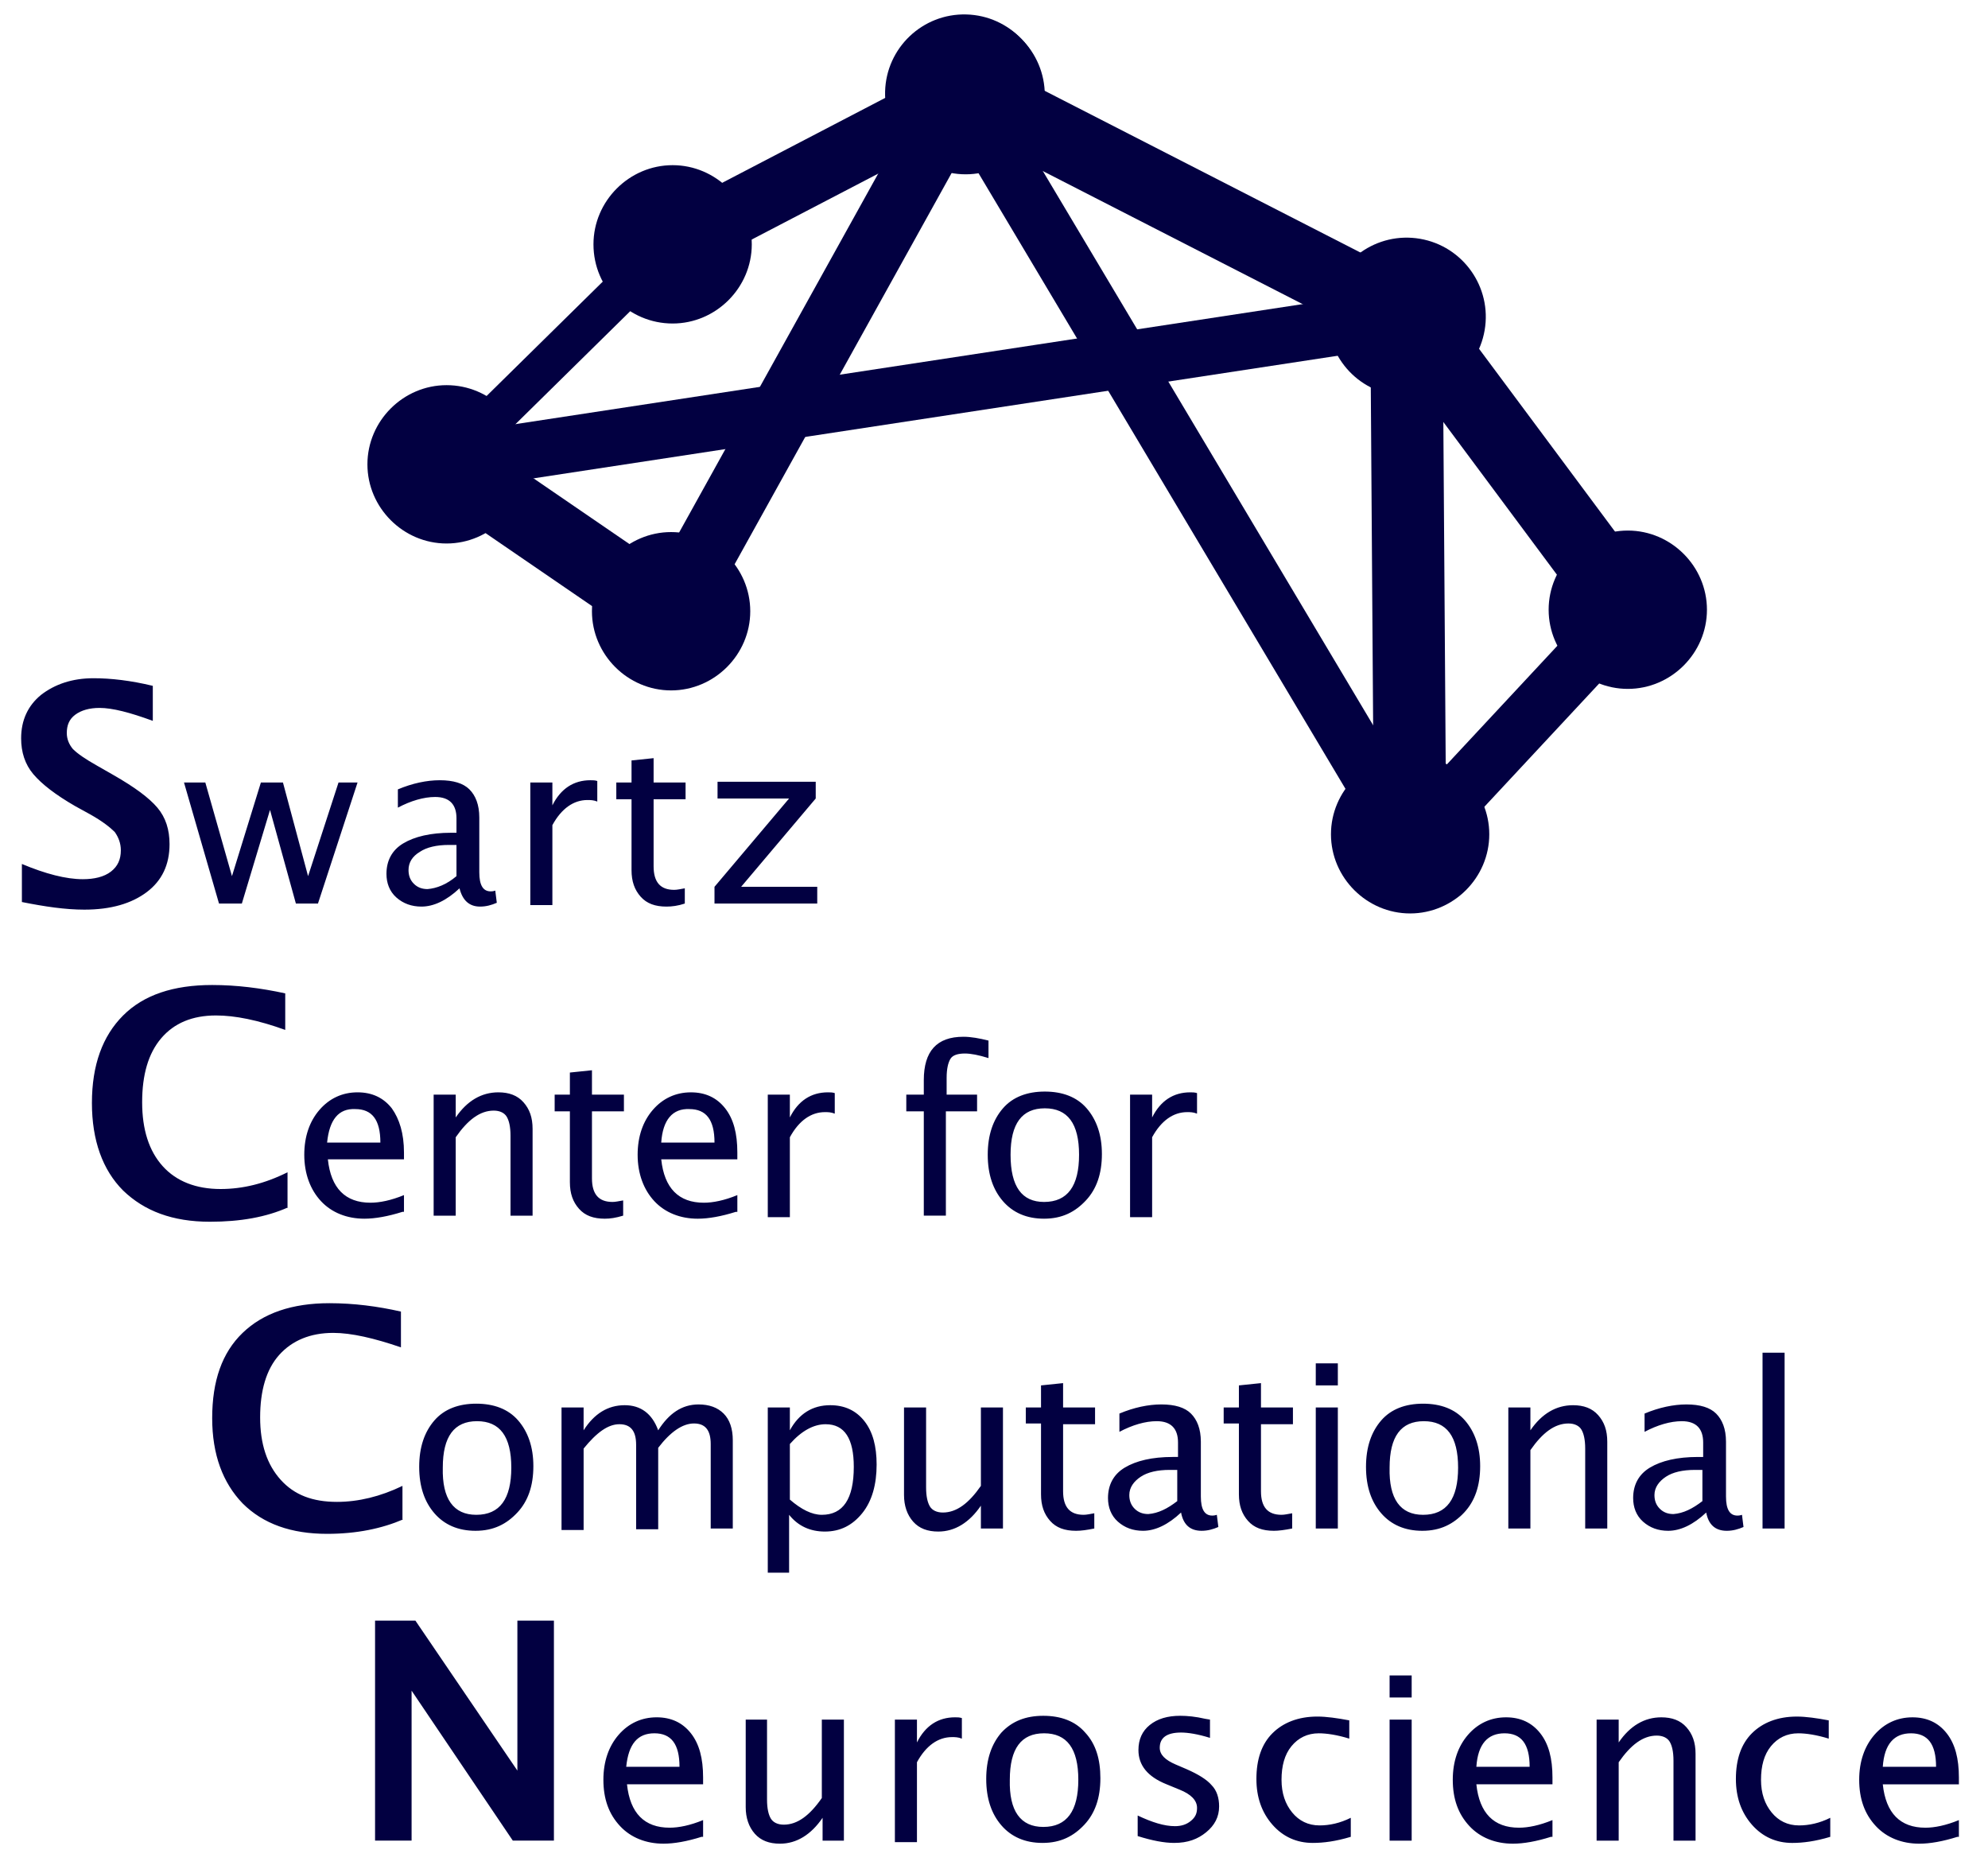
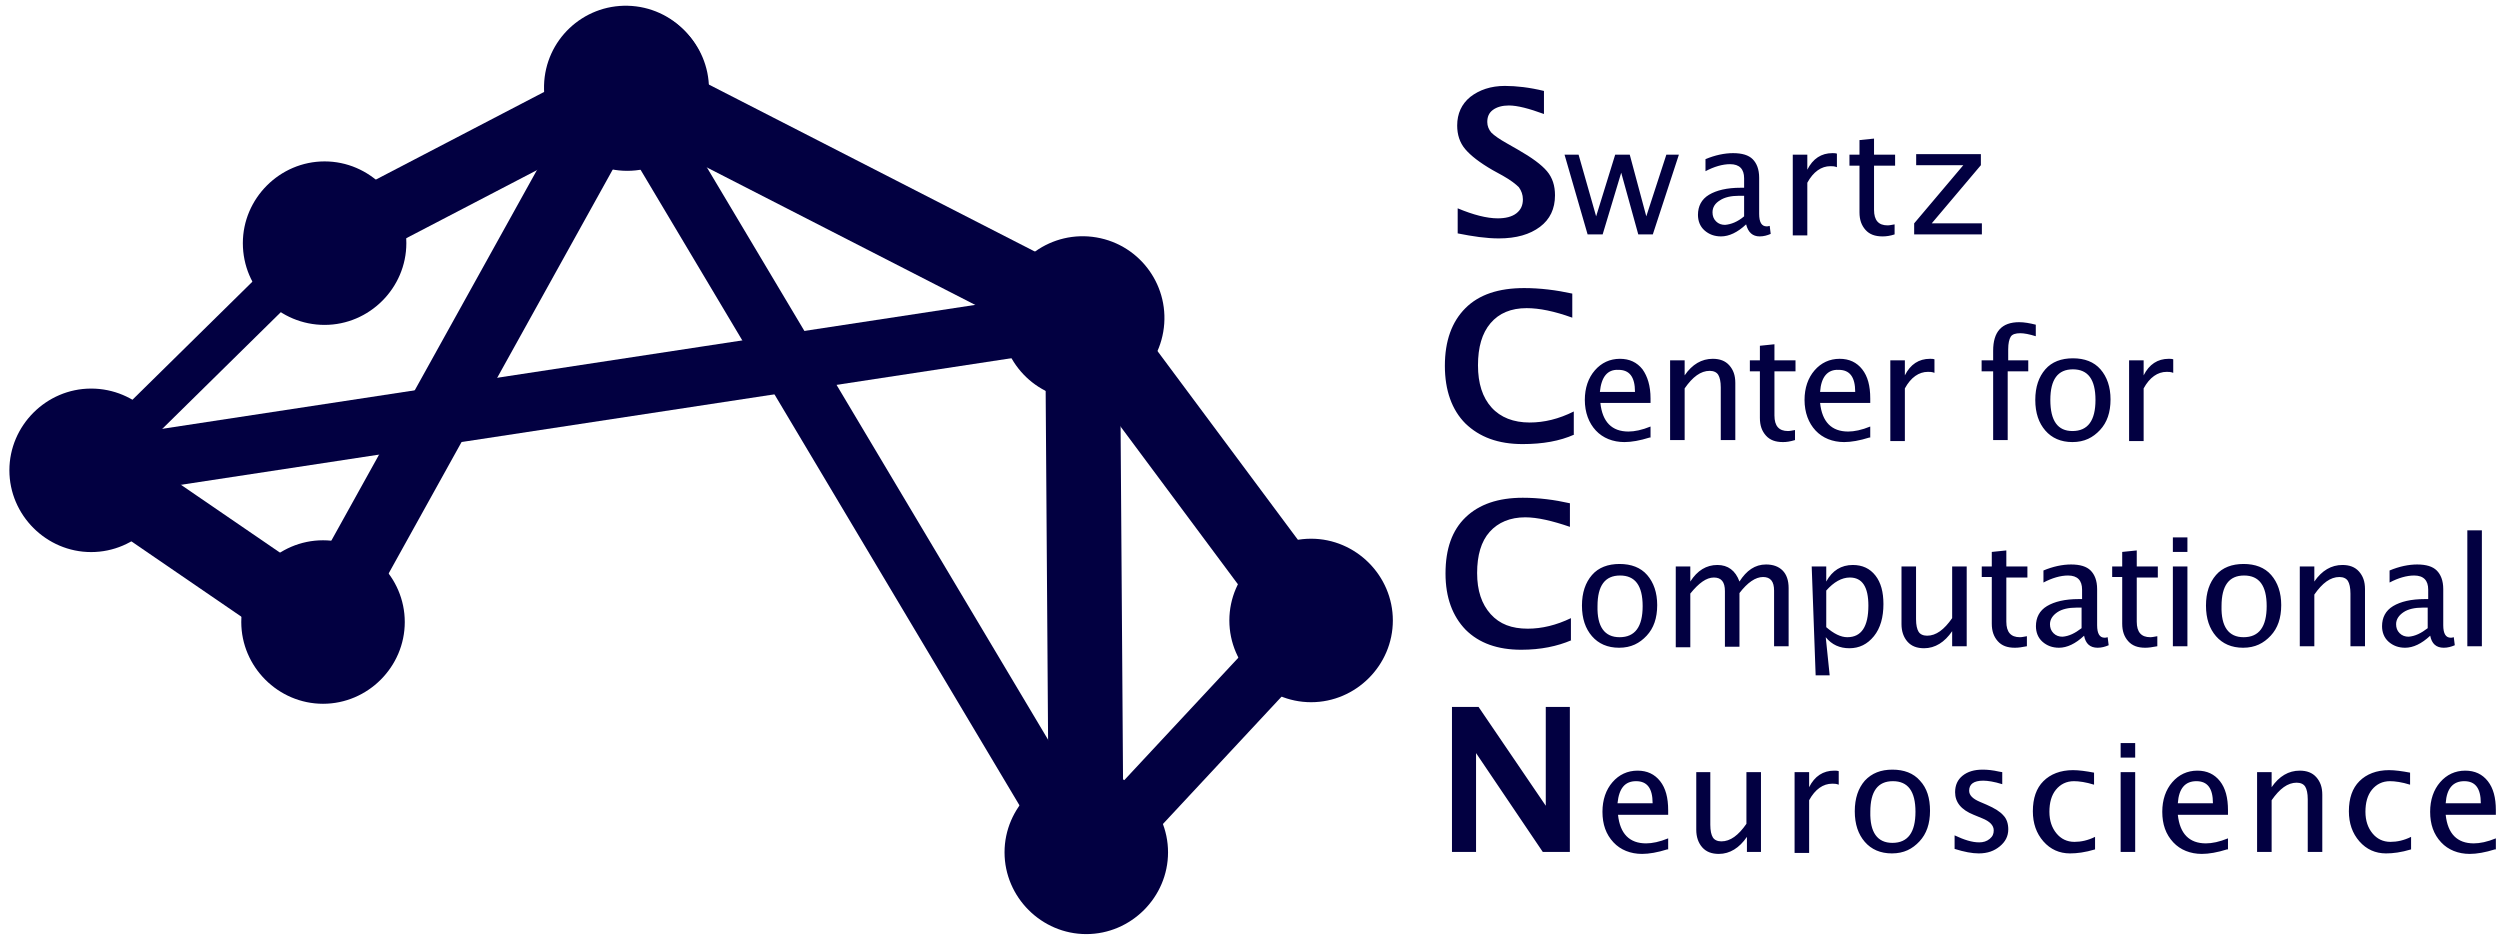
- <svg xmlns="http://www.w3.org/2000/svg" width="100%" height="100%" viewBox="0 0 240 226" version="1.1" xml:space="preserve" style="fill-rule:evenodd;clip-rule:evenodd;stroke-linejoin:round;stroke-miterlimit:2;">
-   <path d="M2.643,108.879l0,-4.594c2.848,1.195 5.329,1.838 7.351,1.838c1.378,0 2.573,-0.276 3.4,-0.919c0.827,-0.643 1.194,-1.47 1.194,-2.573c0,-0.827 -0.276,-1.562 -0.735,-2.205c-0.551,-0.551 -1.47,-1.286 -2.94,-2.113l-1.838,-1.011c-2.389,-1.378 -4.043,-2.665 -5.054,-3.859c-1.011,-1.195 -1.47,-2.665 -1.47,-4.319c0,-2.205 0.827,-3.95 2.389,-5.237c1.654,-1.286 3.767,-2.021 6.34,-2.021c2.113,0 4.502,0.275 7.167,0.919l0,4.226c-2.756,-1.011 -4.87,-1.562 -6.432,-1.562c-1.194,0 -2.205,0.276 -2.94,0.827c-0.735,0.551 -1.011,1.286 -1.011,2.205c0,0.735 0.276,1.379 0.735,1.93c0.551,0.551 1.47,1.194 2.94,2.021l1.93,1.103c2.573,1.47 4.318,2.756 5.329,3.951c1.011,1.194 1.47,2.664 1.47,4.41c0,2.481 -0.919,4.41 -2.756,5.789c-1.838,1.378 -4.318,2.113 -7.534,2.113c-2.297,0 -4.778,-0.368 -7.534,-0.919Zm23.797,0.184l-4.226,-14.609l2.573,0l3.216,11.301l3.492,-11.301l2.665,0l3.032,11.301l3.675,-11.301l2.297,0l-4.778,14.609l-2.665,0l-3.124,-11.302l-3.4,11.302l-2.757,0Zm29.035,-1.838c-1.562,1.47 -3.124,2.205 -4.594,2.205c-1.194,0 -2.205,-0.367 -3.032,-1.102c-0.827,-0.735 -1.194,-1.746 -1.194,-2.848c0,-1.562 0.643,-2.849 2.021,-3.676c1.378,-0.827 3.308,-1.286 5.789,-1.286l0.643,0l0,-1.746c0,-1.654 -0.827,-2.573 -2.573,-2.573c-1.378,0 -2.94,0.46 -4.502,1.287l0,-2.205c1.746,-0.735 3.492,-1.103 5.053,-1.103c1.654,0 2.848,0.368 3.583,1.103c0.735,0.735 1.194,1.837 1.194,3.399l0,6.616c0,1.562 0.459,2.297 1.378,2.297c0.092,0 0.276,0 0.551,-0.092l0.184,1.47c-0.643,0.276 -1.286,0.459 -2.021,0.459c-1.286,0 -2.113,-0.735 -2.481,-2.205Zm-0.367,-1.47l0,-3.767l-0.919,0c-1.47,0 -2.665,0.276 -3.492,0.827c-0.919,0.551 -1.378,1.286 -1.378,2.205c0,0.643 0.184,1.195 0.643,1.654c0.459,0.459 1.011,0.643 1.654,0.643c1.103,-0.092 2.297,-0.551 3.492,-1.562Zm8.913,3.492l0,-14.793l2.665,0l0,2.756c1.011,-2.021 2.573,-3.032 4.594,-3.032c0.276,0 0.551,0 0.827,0.092l0,2.481c-0.459,-0.184 -0.827,-0.184 -1.194,-0.184c-1.654,0 -3.124,1.011 -4.227,3.032l0,9.648l-2.665,0Zm16.447,0.183c-1.378,0 -2.389,-0.367 -3.124,-1.194c-0.735,-0.827 -1.103,-1.838 -1.103,-3.216l0,-8.545l-1.838,0l0,-2.021l1.838,0l0,-2.665l2.665,-0.276l0,2.941l3.859,0l0,2.021l-3.859,0l0,8.086c0,1.929 0.827,2.848 2.481,2.848c0.368,0 0.735,-0.092 1.286,-0.184l0,1.838c-0.827,0.276 -1.562,0.367 -2.205,0.367Zm5.789,-0.367l0,-2.021l9.005,-10.659l-8.637,0l0,-2.021l11.853,0l0,2.021l-9.005,10.659l9.188,0l0,2.021l-12.404,0Zm-51.454,36.661c-2.665,1.194 -5.789,1.746 -9.464,1.746c-4.502,0 -7.902,-1.286 -10.475,-3.767c-2.481,-2.481 -3.767,-6.064 -3.767,-10.566c0,-4.594 1.286,-8.086 3.767,-10.566c2.481,-2.481 6.064,-3.676 10.75,-3.676c2.94,0 5.88,0.368 8.821,1.011l0,4.41c-3.308,-1.194 -6.064,-1.745 -8.361,-1.745c-2.848,0 -5.053,0.918 -6.616,2.756c-1.562,1.838 -2.297,4.41 -2.297,7.718c0,3.308 0.827,5.88 2.481,7.718c1.654,1.838 4.043,2.757 6.983,2.757c2.665,0 5.329,-0.643 8.086,-2.021l0,4.227l0.092,0Zm13.782,0.551c-1.746,0.551 -3.308,0.827 -4.594,0.827c-2.113,0 -3.951,-0.735 -5.237,-2.113c-1.286,-1.378 -2.021,-3.308 -2.021,-5.605c0,-2.205 0.643,-4.043 1.838,-5.421c1.194,-1.378 2.756,-2.113 4.594,-2.113c1.746,0 3.124,0.643 4.135,1.93c0.919,1.286 1.47,3.032 1.47,5.329l0,0.827l-9.188,0c0.367,3.492 2.113,5.237 5.145,5.237c1.103,0 2.481,-0.276 4.043,-0.919l0,2.021l-0.184,0Zm-9.096,-8.361l6.432,0c0,-2.757 -1.011,-4.043 -3.032,-4.043c-2.021,-0.092 -3.124,1.286 -3.4,4.043Zm12.863,8.821l0,-14.609l2.665,0l0,2.756c1.378,-2.021 3.124,-3.032 5.145,-3.032c1.286,0 2.297,0.368 3.032,1.195c0.735,0.827 1.102,1.838 1.102,3.216l0,10.475l-2.665,0l0,-9.648c0,-1.103 -0.184,-1.838 -0.459,-2.297c-0.276,-0.459 -0.827,-0.735 -1.562,-0.735c-1.654,0 -3.124,1.103 -4.594,3.216l0,9.464l-2.665,0Zm20.674,0.368c-1.378,0 -2.389,-0.368 -3.124,-1.195c-0.735,-0.827 -1.103,-1.838 -1.103,-3.216l0,-8.545l-1.838,0l0,-2.021l1.838,0l0,-2.665l2.665,-0.276l0,2.94l3.859,0l0,2.021l-3.859,0l0,8.086c0,1.93 0.827,2.848 2.481,2.848c0.367,0 0.735,-0.092 1.286,-0.184l0,1.838c-0.919,0.276 -1.562,0.368 -2.205,0.368Zm15.804,-0.827c-1.746,0.551 -3.308,0.827 -4.594,0.827c-2.113,0 -3.951,-0.735 -5.237,-2.113c-1.286,-1.378 -2.021,-3.308 -2.021,-5.605c0,-2.205 0.643,-4.043 1.838,-5.421c1.195,-1.378 2.757,-2.113 4.594,-2.113c1.746,0 3.124,0.643 4.135,1.93c1.011,1.286 1.47,3.032 1.47,5.329l0,0.827l-9.188,0c0.368,3.492 2.113,5.237 5.146,5.237c1.102,0 2.481,-0.276 4.043,-0.919l0,2.021l-0.184,0Zm-9.004,-8.361l6.432,0c0,-2.757 -1.011,-4.043 -3.032,-4.043c-2.021,-0.092 -3.216,1.286 -3.4,4.043Zm12.864,9.004l0,-14.793l2.665,0l0,2.756c1.011,-2.021 2.573,-3.032 4.594,-3.032c0.276,0 0.552,0 0.827,0.092l0,2.481c-0.459,-0.184 -0.827,-0.184 -1.194,-0.184c-1.654,0 -3.124,1.011 -4.226,3.032l0,9.648l-2.665,0Zm21.5,-12.772l0,12.588l-2.665,0l0,-12.588l-2.113,0l0,-2.021l2.113,0l0,-1.746c0,-3.491 1.562,-5.238 4.778,-5.238c0.919,0 1.93,0.184 3.032,0.46l0,2.113c-1.194,-0.368 -2.113,-0.551 -2.848,-0.551c-0.827,0 -1.47,0.184 -1.746,0.643c-0.275,0.459 -0.459,1.195 -0.459,2.297l0,2.021l3.675,0l0,2.021l-3.767,0Zm11.853,12.955c-2.113,0 -3.767,-0.735 -4.962,-2.113c-1.194,-1.378 -1.837,-3.216 -1.837,-5.605c0,-2.389 0.643,-4.227 1.837,-5.605c1.195,-1.378 2.94,-2.022 5.054,-2.022c2.113,0 3.859,0.643 5.053,2.022c1.195,1.378 1.838,3.216 1.838,5.513c0,2.389 -0.643,4.227 -1.93,5.605c-1.286,1.378 -2.848,2.205 -5.053,2.205Zm0,-2.021c2.848,0 4.226,-1.93 4.226,-5.697c0,-3.767 -1.378,-5.605 -4.134,-5.605c-2.757,0 -4.135,1.838 -4.135,5.605c0,3.859 1.378,5.697 4.043,5.697Zm10.383,1.838l0,-14.793l2.664,0l0,2.756c1.011,-2.021 2.573,-3.032 4.594,-3.032c0.276,0 0.552,0 0.827,0.092l0,2.481c-0.459,-0.184 -0.827,-0.184 -1.194,-0.184c-1.654,0 -3.124,1.011 -4.227,3.032l0,9.648l-2.664,0Zm-87.748,36.477c-2.573,1.103 -5.605,1.746 -9.188,1.746c-4.318,0 -7.718,-1.195 -10.199,-3.675c-2.389,-2.481 -3.675,-5.881 -3.675,-10.291c0,-4.502 1.194,-7.902 3.675,-10.291c2.481,-2.389 5.972,-3.583 10.475,-3.583c2.94,0 5.789,0.368 8.637,1.011l0,4.319c-3.216,-1.103 -5.972,-1.746 -8.177,-1.746c-2.757,0 -4.962,0.919 -6.524,2.665c-1.562,1.746 -2.297,4.319 -2.297,7.534c0,3.216 0.827,5.697 2.481,7.534c1.654,1.838 3.859,2.665 6.799,2.665c2.573,0 5.237,-0.643 7.902,-1.93l0,4.043l0.092,0Zm8.729,1.378c-2.113,0 -3.767,-0.735 -4.962,-2.113c-1.194,-1.378 -1.838,-3.216 -1.838,-5.605c0,-2.389 0.643,-4.227 1.838,-5.605c1.194,-1.378 2.94,-2.021 5.053,-2.021c2.113,0 3.859,0.643 5.054,2.021c1.194,1.378 1.838,3.216 1.838,5.513c0,2.389 -0.643,4.227 -1.929,5.605c-1.286,1.378 -2.848,2.205 -5.054,2.205Zm0.092,-1.929c2.848,0 4.227,-1.929 4.227,-5.697c0,-3.767 -1.378,-5.605 -4.135,-5.605c-2.756,0 -4.135,1.838 -4.135,5.605c-0.092,3.767 1.286,5.697 4.043,5.697Zm10.291,1.838l0,-14.793l2.665,0l0,2.756c1.286,-2.021 2.94,-3.032 4.962,-3.032c1.93,0 3.308,1.011 4.043,3.032c1.286,-2.021 2.848,-3.124 4.87,-3.124c1.286,0 2.297,0.368 3.032,1.103c0.735,0.735 1.103,1.838 1.103,3.216l0,10.658l-2.665,0l0,-10.199c0,-1.654 -0.643,-2.481 -2.021,-2.481c-1.378,0 -2.848,1.011 -4.318,2.94l0,9.831l-2.665,0l0,-10.199c0,-1.654 -0.643,-2.481 -2.021,-2.481c-1.378,0 -2.756,1.011 -4.318,2.94l0,9.831l-2.665,0Zm24.9,5.145l0,-19.938l2.665,0l0,2.756c1.103,-2.021 2.756,-3.032 4.87,-3.032c1.746,0 3.124,0.643 4.135,1.93c1.01,1.286 1.47,3.032 1.47,5.237c0,2.389 -0.552,4.41 -1.746,5.88c-1.195,1.47 -2.665,2.205 -4.502,2.205c-1.746,0 -3.216,-0.643 -4.318,-2.021l0,6.983l-2.573,0Zm2.665,-8.821c1.378,1.194 2.665,1.838 3.859,1.838c2.573,0 3.859,-1.929 3.859,-5.789c0,-3.4 -1.102,-5.145 -3.399,-5.145c-1.47,0 -2.94,0.827 -4.318,2.389l0,6.708Zm23.063,3.491l0,-2.756c-1.379,2.021 -3.124,3.124 -5.146,3.124c-1.286,0 -2.297,-0.368 -3.032,-1.195c-0.735,-0.827 -1.103,-1.929 -1.103,-3.216l0,-10.566l2.665,0l0,9.648c0,1.103 0.184,1.838 0.459,2.297c0.276,0.459 0.827,0.735 1.562,0.735c1.654,0 3.124,-1.102 4.595,-3.216l0,-9.464l2.664,0l0,14.609l-2.664,0Zm11.485,0.276c-1.378,0 -2.389,-0.367 -3.124,-1.194c-0.735,-0.827 -1.103,-1.838 -1.103,-3.216l0,-8.545l-1.837,0l0,-1.929l1.837,0l0,-2.665l2.665,-0.276l0,2.94l3.859,0l0,2.021l-3.859,0l0,8.086c0,1.93 0.827,2.848 2.481,2.848c0.367,0 0.735,-0.092 1.286,-0.184l0,1.838c-0.919,0.184 -1.562,0.276 -2.205,0.276Zm12.68,-2.205c-1.562,1.47 -3.124,2.205 -4.594,2.205c-1.195,0 -2.206,-0.367 -3.033,-1.103c-0.827,-0.735 -1.194,-1.746 -1.194,-2.848c0,-1.562 0.643,-2.848 2.021,-3.675c1.379,-0.827 3.308,-1.286 5.789,-1.286l0.643,0l0,-1.746c0,-1.654 -0.827,-2.573 -2.573,-2.573c-1.378,0 -2.94,0.459 -4.502,1.286l0,-2.205c1.746,-0.735 3.492,-1.103 5.054,-1.103c1.654,0 2.848,0.368 3.583,1.103c0.735,0.735 1.195,1.838 1.195,3.4l0,6.616c0,1.562 0.459,2.297 1.378,2.297c0.092,0 0.275,0 0.551,-0.092l0.184,1.47c-0.643,0.276 -1.286,0.459 -2.022,0.459c-1.378,0 -2.205,-0.735 -2.48,-2.205Zm-0.46,-1.378l0,-3.767l-0.919,0c-1.47,0 -2.664,0.276 -3.491,0.827c-0.827,0.551 -1.378,1.286 -1.378,2.205c0,0.643 0.183,1.194 0.643,1.654c0.459,0.459 1.011,0.643 1.654,0.643c1.194,-0.092 2.297,-0.643 3.491,-1.562Zm11.669,3.583c-1.378,0 -2.389,-0.367 -3.124,-1.194c-0.735,-0.827 -1.102,-1.838 -1.102,-3.216l0,-8.545l-1.838,0l0,-1.929l1.838,0l0,-2.665l2.664,-0.276l0,2.94l3.859,0l0,2.021l-3.859,0l0,8.086c0,1.93 0.827,2.848 2.481,2.848c0.368,0 0.735,-0.092 1.286,-0.184l0,1.838c-0.918,0.184 -1.653,0.276 -2.205,0.276Zm5.054,-17.549l0,-2.665l2.664,0l0,2.665l-2.664,0Zm0,17.274l0,-14.609l2.664,0l0,14.609l-2.664,0Zm12.863,0.276c-2.113,0 -3.767,-0.735 -4.961,-2.113c-1.195,-1.378 -1.838,-3.216 -1.838,-5.605c0,-2.389 0.643,-4.227 1.838,-5.605c1.194,-1.378 2.94,-2.021 5.053,-2.021c2.114,0 3.859,0.643 5.054,2.021c1.194,1.378 1.837,3.216 1.837,5.513c0,2.389 -0.643,4.227 -1.929,5.605c-1.286,1.378 -2.848,2.205 -5.054,2.205Zm0.092,-1.929c2.849,0 4.227,-1.929 4.227,-5.697c0,-3.767 -1.378,-5.605 -4.135,-5.605c-2.756,0 -4.135,1.838 -4.135,5.605c-0.091,3.767 1.287,5.697 4.043,5.697Zm10.291,1.654l0,-14.609l2.665,0l0,2.756c1.378,-2.021 3.124,-3.032 5.145,-3.032c1.286,0 2.297,0.368 3.032,1.195c0.735,0.827 1.103,1.838 1.103,3.216l0,10.475l-2.665,0l0,-9.648c0,-1.103 -0.184,-1.838 -0.459,-2.297c-0.276,-0.459 -0.827,-0.735 -1.562,-0.735c-1.654,0 -3.124,1.103 -4.594,3.216l0,9.464l-2.665,0Zm23.889,-1.93c-1.562,1.47 -3.124,2.205 -4.594,2.205c-1.194,0 -2.205,-0.367 -3.032,-1.103c-0.827,-0.735 -1.194,-1.746 -1.194,-2.848c0,-1.562 0.643,-2.848 2.021,-3.675c1.378,-0.827 3.308,-1.286 5.789,-1.286l0.643,0l0,-1.746c0,-1.654 -0.827,-2.573 -2.573,-2.573c-1.378,0 -2.94,0.459 -4.502,1.286l0,-2.205c1.746,-0.735 3.491,-1.103 5.053,-1.103c1.654,0 2.849,0.368 3.584,1.103c0.735,0.735 1.194,1.838 1.194,3.4l0,6.616c0,1.562 0.46,2.297 1.379,2.297c0.091,0 0.275,0 0.551,-0.092l0.184,1.47c-0.644,0.276 -1.287,0.459 -2.022,0.459c-1.378,0 -2.205,-0.735 -2.481,-2.205Zm-0.459,-1.378l0,-3.767l-0.919,0c-1.47,0 -2.664,0.276 -3.491,0.827c-0.827,0.551 -1.379,1.286 -1.379,2.205c0,0.643 0.184,1.194 0.644,1.654c0.459,0.459 1.01,0.643 1.653,0.643c1.195,-0.092 2.298,-0.643 3.492,-1.562Zm7.259,3.308l0,-21.225l2.664,0l0,21.225l-2.664,0Zm-167.502,37.672l-0,-26.554l4.87,0l12.312,18.101l0,-18.101l4.41,0l0,26.554l-4.962,0l-12.22,-18.101l0,18.101l-4.41,0Zm39.417,-0.459c-1.746,0.551 -3.308,0.827 -4.594,0.827c-2.113,0 -3.951,-0.735 -5.237,-2.113c-1.378,-1.47 -2.021,-3.308 -2.021,-5.605c0,-2.205 0.643,-4.043 1.838,-5.421c1.195,-1.378 2.757,-2.113 4.594,-2.113c1.746,0 3.124,0.643 4.135,1.93c1.011,1.286 1.47,3.032 1.47,5.329l0,0.827l-9.188,0c0.368,3.492 2.113,5.237 5.146,5.237c1.103,0 2.481,-0.276 4.043,-0.919l0,2.021l-0.184,0Zm-9.096,-8.453l6.432,0c0,-2.756 -1.011,-4.043 -3.032,-4.043c-2.021,0 -3.124,1.286 -3.4,4.043Zm23.706,8.913l0,-2.756c-1.378,2.021 -3.124,3.124 -5.145,3.124c-1.286,0 -2.297,-0.368 -3.032,-1.194c-0.735,-0.827 -1.103,-1.93 -1.103,-3.216l0,-10.566l2.573,0l0,9.648c0,1.103 0.184,1.838 0.459,2.297c0.276,0.459 0.827,0.735 1.562,0.735c1.654,0 3.124,-1.103 4.594,-3.216l0,-9.464l2.665,0l0,14.609l-2.573,0Zm8.729,0.184l0,-14.793l2.664,0l0,2.756c1.011,-2.021 2.573,-3.032 4.595,-3.032c0.275,0 0.551,0 0.827,0.092l0,2.481c-0.46,-0.184 -0.827,-0.184 -1.195,-0.184c-1.654,0 -3.124,1.011 -4.227,3.032l0,9.648l-2.664,0Zm17.825,0.092c-2.113,0 -3.767,-0.735 -4.962,-2.113c-1.194,-1.378 -1.837,-3.216 -1.837,-5.605c0,-2.389 0.643,-4.227 1.837,-5.605c1.287,-1.378 2.941,-2.021 5.054,-2.021c2.113,0 3.859,0.643 5.053,2.021c1.287,1.378 1.838,3.216 1.838,5.513c0,2.389 -0.643,4.227 -1.929,5.605c-1.287,1.378 -2.849,2.205 -5.054,2.205Zm0.092,-1.93c2.848,0 4.227,-1.93 4.227,-5.697c0,-3.767 -1.379,-5.605 -4.135,-5.605c-2.757,0 -4.135,1.838 -4.135,5.605c-0.092,3.767 1.286,5.697 4.043,5.697Zm15.804,1.93c-1.195,0 -2.665,-0.276 -4.411,-0.827l0,-2.481c1.746,0.827 3.216,1.286 4.503,1.286c0.735,0 1.378,-0.184 1.929,-0.643c0.551,-0.459 0.735,-0.919 0.735,-1.562c0,-0.919 -0.735,-1.654 -2.113,-2.205l-1.562,-0.643c-2.297,-0.919 -3.4,-2.297 -3.4,-4.135c0,-1.286 0.46,-2.297 1.378,-3.032c0.919,-0.735 2.114,-1.103 3.676,-1.103c0.827,0 1.837,0.092 3.032,0.368l0.551,0.092l0,2.205c-1.47,-0.459 -2.664,-0.643 -3.491,-0.643c-1.746,0 -2.573,0.643 -2.573,1.838c0,0.827 0.643,1.47 1.929,2.021l1.287,0.551c1.47,0.643 2.481,1.286 3.032,1.929c0.643,0.643 0.919,1.562 0.919,2.573c0,1.286 -0.552,2.297 -1.562,3.124c-1.011,0.827 -2.205,1.286 -3.859,1.286Zm16.722,0c-1.929,0 -3.583,-0.735 -4.869,-2.205c-1.287,-1.47 -1.93,-3.308 -1.93,-5.513c0,-2.389 0.643,-4.227 1.93,-5.513c1.286,-1.286 3.124,-2.021 5.421,-2.021c1.102,0 2.389,0.184 3.859,0.459l0,2.205c-1.47,-0.459 -2.757,-0.643 -3.676,-0.643c-1.378,0 -2.48,0.551 -3.307,1.562c-0.827,1.011 -1.195,2.389 -1.195,4.043c0,1.654 0.46,2.94 1.286,3.951c0.827,1.011 1.93,1.562 3.308,1.562c1.195,0 2.481,-0.276 3.767,-0.919l0,2.297c-1.837,0.551 -3.307,0.735 -4.594,0.735Zm9.28,-17.55l0,-2.665l2.665,0l0,2.665l-2.665,0Zm0,17.274l0,-14.609l2.665,0l0,14.609l-2.665,0Zm19.479,-0.459c-1.745,0.551 -3.307,0.827 -4.594,0.827c-2.113,0 -3.951,-0.735 -5.237,-2.113c-1.378,-1.47 -2.021,-3.308 -2.021,-5.605c0,-2.205 0.643,-4.043 1.837,-5.421c1.195,-1.378 2.757,-2.113 4.594,-2.113c1.746,0 3.124,0.643 4.135,1.93c1.011,1.286 1.47,3.032 1.47,5.329l0,0.827l-9.188,0c0.368,3.492 2.113,5.237 5.145,5.237c1.103,0 2.481,-0.276 4.043,-0.919l0,2.021l-0.184,0Zm-9.004,-8.453l6.432,0c0,-2.756 -1.011,-4.043 -3.032,-4.043c-2.022,0 -3.216,1.286 -3.4,4.043Zm14.517,8.913l0,-14.609l2.665,0l0,2.756c1.378,-2.021 3.124,-3.032 5.145,-3.032c1.287,0 2.297,0.368 3.032,1.195c0.736,0.827 1.103,1.838 1.103,3.216l0,10.475l-2.665,0l0,-9.648c0,-1.103 -0.183,-1.838 -0.459,-2.297c-0.276,-0.459 -0.827,-0.735 -1.562,-0.735c-1.654,0 -3.124,1.102 -4.594,3.216l0,9.464l-2.665,0Zm23.614,0.276c-1.929,0 -3.583,-0.735 -4.87,-2.205c-1.286,-1.47 -1.929,-3.308 -1.929,-5.513c0,-2.389 0.643,-4.227 1.929,-5.513c1.287,-1.286 3.124,-2.021 5.421,-2.021c1.103,0 2.389,0.184 3.859,0.459l0,2.205c-1.47,-0.459 -2.756,-0.643 -3.675,-0.643c-1.378,0 -2.481,0.551 -3.308,1.562c-0.827,1.011 -1.194,2.389 -1.194,4.043c0,1.654 0.459,2.94 1.286,3.951c0.827,1.011 1.93,1.562 3.308,1.562c1.195,0 2.481,-0.276 3.767,-0.919l0,2.297c-1.837,0.551 -3.308,0.735 -4.594,0.735Zm19.939,-0.735c-1.746,0.551 -3.308,0.827 -4.595,0.827c-2.113,0 -3.95,-0.735 -5.237,-2.113c-1.378,-1.47 -2.021,-3.308 -2.021,-5.605c0,-2.205 0.643,-4.043 1.837,-5.421c1.195,-1.378 2.757,-2.113 4.595,-2.113c1.745,0 3.124,0.643 4.134,1.93c1.011,1.286 1.47,3.032 1.47,5.329l0,0.827l-9.188,0c0.368,3.492 2.113,5.237 5.146,5.237c1.102,0 2.48,-0.276 4.042,-0.919l0,2.021l-0.183,0Zm-9.005,-8.453l6.432,0c0,-2.756 -1.011,-4.043 -3.032,-4.043c-2.022,0 -3.216,1.286 -3.4,4.043Z" style="fill:#020041;fill-rule:nonzero;" />
-   <path d="M77.405,72.534l35.167,-63.389l6.749,3.743l-35.168,63.389l-6.749,-3.743Zm-25.705,-17.805l27.569,-27.135l3.416,3.47l-27.568,27.136l-3.417,-3.471Z" style="fill:#020041;fill-rule:nonzero;" />
-   <path d="M118.811,14.296l-3.566,-6.845l-36.265,18.89l3.566,6.845l36.265,-18.89Z" style="fill:#020041;" />
-   <path d="M171.821,34.366l-53.402,-27.347l-3.976,7.764l53.402,27.347l3.976,-7.764Z" style="fill:#020041;" />
-   <path d="M200.256,71.272l-27.144,-36.492l-7.007,5.212l27.144,36.492l7.007,-5.212Z" style="fill:#020041;" />
-   <path d="M165.429,38.254l8.729,-0.061l0.434,62.756l-8.728,0.06l-0.435,-62.755Zm-114.704,20.69l4.932,-7.201l27.592,18.9l-4.932,7.201l-27.592,-18.9Z" style="fill:#020041;fill-rule:nonzero;" />
-   <path d="M170.356,41.589l-1.025,-6.721l-116.814,17.807l1.025,6.721l116.814,-17.807Z" style="fill:#020041;" />
-   <path d="M172.972,99.616l-53.827,-90.294l-5.843,3.483l53.827,90.294l5.843,-3.483Z" style="fill:#020041;" />
-   <path d="M199.2,75.911l-4.974,-4.634l-26.68,28.64l4.974,4.634l26.68,-28.64Z" style="fill:#020041;" />
-   <path d="M106.853,11.046c-0.139,5.273 4.03,9.666 9.302,9.804c5.273,0.139 9.666,-4.03 9.804,-9.302c0.139,-5.273 -4.03,-9.666 -9.302,-9.804c-5.273,-0.139 -9.666,4.03 -9.804,9.302Z" style="fill:#020041;" />
-   <path d="M90.758,29.493c0,5.237 -4.318,9.556 -9.556,9.556c-5.237,0 -9.556,-4.227 -9.556,-9.556c0,-5.237 4.319,-9.556 9.556,-9.556c5.237,0 9.556,4.319 9.556,9.556Zm-27.289,26.554c0,5.237 -4.319,9.556 -9.556,9.556c-5.237,0 -9.556,-4.319 -9.556,-9.556c0,-5.237 4.318,-9.556 9.556,-9.556c5.237,0 9.556,4.227 9.556,9.556Zm27.105,17.733c0,5.237 -4.319,9.556 -9.556,9.556c-5.237,0 -9.556,-4.319 -9.556,-9.556c0,-5.237 4.318,-9.556 9.556,-9.556c5.237,0 9.556,4.319 9.556,9.556Zm35.559,-62.296c0,5.237 -4.319,9.556 -9.556,9.556c-5.237,0 -9.556,-4.319 -9.556,-9.556c0,-5.237 4.319,-9.556 9.556,-9.556c5.329,0 9.556,4.319 9.556,9.556Z" style="fill:#020041;fill-rule:nonzero;" />
-   <path d="M160.396,36.628c-0.891,5.198 2.606,10.142 7.805,11.033c5.198,0.891 10.142,-2.606 11.033,-7.805c0.891,-5.198 -2.606,-10.142 -7.805,-11.033c-5.198,-0.891 -10.142,2.606 -11.033,7.805Z" style="fill:#020041;" />
-   <path d="M206.07,73.596c0,5.238 -4.318,9.556 -9.555,9.556c-5.238,0 -9.556,-4.318 -9.556,-9.556c0,-5.237 4.318,-9.555 9.556,-9.555c5.237,0 9.555,4.318 9.555,9.555Zm-26.278,27.106c0,5.237 -4.318,9.555 -9.556,9.555c-5.237,0 -9.556,-4.318 -9.556,-9.555c0,-5.238 4.319,-9.556 9.556,-9.556c5.238,0 9.556,4.318 9.556,9.556Z" style="fill:#020041;fill-rule:nonzero;" />
+ <svg xmlns="http://www.w3.org/2000/svg" width="100%" height="100%" viewBox="0 0 1908 718" version="1.1" xml:space="preserve" style="fill-rule:evenodd;clip-rule:evenodd;stroke-linejoin:round;stroke-miterlimit:2;">
+   <g transform="matrix(1,0,0,1,-1058.54,-112.53)">
+     <g id="horizontal" transform="matrix(1.91307,0,0,0.76181,1053.03,111.935)">
+       <rect x="2.881" y="0.781" width="996.93" height="941.542" style="fill:none;" />
+       <g transform="matrix(2.00119,0,0,5.02544,560.686,-351.363)">
+         <path d="M11.854,116.6L11.854,111.6C14.954,112.9 17.654,113.6 19.854,113.6C21.354,113.6 22.654,113.3 23.554,112.6C24.454,111.9 24.854,111 24.854,109.8C24.854,108.9 24.554,108.1 24.054,107.4C23.454,106.8 22.454,106 20.854,105.1L18.854,104C16.254,102.5 14.454,101.1 13.354,99.8C12.254,98.5 11.754,96.9 11.754,95.1C11.754,92.7 12.654,90.8 14.354,89.4C16.154,88 18.454,87.2 21.254,87.2C23.554,87.2 26.154,87.5 29.054,88.2L29.054,92.8C26.054,91.7 23.754,91.1 22.054,91.1C20.754,91.1 19.654,91.4 18.854,92C18.054,92.6 17.754,93.4 17.754,94.4C17.754,95.2 18.054,95.9 18.554,96.5C19.154,97.1 20.154,97.8 21.754,98.7L23.854,99.9C26.654,101.5 28.554,102.9 29.654,104.2C30.754,105.5 31.254,107.1 31.254,109C31.254,111.7 30.254,113.8 28.254,115.3C26.254,116.8 23.554,117.6 20.054,117.6C17.554,117.6 14.854,117.2 11.854,116.6ZM37.754,116.8L33.154,100.9L35.954,100.9L39.454,113.2L43.254,100.9L46.154,100.9L49.454,113.2L53.454,100.9L55.954,100.9L50.754,116.8L47.854,116.8L44.454,104.5L40.754,116.8L37.754,116.8ZM69.354,114.8C67.654,116.4 65.954,117.2 64.354,117.2C63.054,117.2 61.954,116.8 61.054,116C60.154,115.2 59.754,114.1 59.754,112.9C59.754,111.2 60.454,109.8 61.954,108.9C63.454,108 65.554,107.5 68.254,107.5L68.954,107.5L68.954,105.6C68.954,103.8 68.054,102.8 66.154,102.8C64.654,102.8 62.954,103.3 61.254,104.2L61.254,101.8C63.154,101 65.054,100.6 66.754,100.6C68.554,100.6 69.854,101 70.654,101.8C71.454,102.6 71.954,103.8 71.954,105.5L71.954,112.7C71.954,114.4 72.454,115.2 73.454,115.2C73.554,115.2 73.754,115.2 74.054,115.1L74.254,116.7C73.554,117 72.854,117.2 72.054,117.2C70.654,117.2 69.754,116.4 69.354,114.8ZM68.954,113.2L68.954,109.1L67.954,109.1C66.354,109.1 65.054,109.4 64.154,110C63.154,110.6 62.654,111.4 62.654,112.4C62.654,113.1 62.854,113.7 63.354,114.2C63.854,114.7 64.454,114.9 65.154,114.9C66.354,114.8 67.654,114.3 68.954,113.2ZM78.654,117L78.654,100.9L81.554,100.9L81.554,103.9C82.654,101.7 84.354,100.6 86.554,100.6C86.854,100.6 87.154,100.6 87.454,100.7L87.454,103.4C86.954,103.2 86.554,103.2 86.154,103.2C84.354,103.2 82.754,104.3 81.554,106.5L81.554,117L78.654,117ZM96.554,117.2C95.054,117.2 93.954,116.8 93.154,115.9C92.354,115 91.954,113.9 91.954,112.4L91.954,103.1L89.954,103.1L89.954,100.9L91.954,100.9L91.954,98L94.854,97.7L94.854,100.9L99.054,100.9L99.054,103.1L94.854,103.1L94.854,111.9C94.854,114 95.754,115 97.554,115C97.954,115 98.354,114.9 98.954,114.8L98.954,116.8C98.054,117.1 97.254,117.2 96.554,117.2ZM102.854,116.8L102.854,114.6L112.654,103L103.254,103L103.254,100.8L116.154,100.8L116.154,103L106.354,114.6L116.354,114.6L116.354,116.8L102.854,116.8ZM35.1,156.7C32.2,158 28.8,158.6 24.8,158.6C19.9,158.6 16.2,157.2 13.4,154.5C10.7,151.8 9.3,147.9 9.3,143C9.3,138 10.7,134.2 13.4,131.5C16.1,128.8 20,127.5 25.1,127.5C28.3,127.5 31.5,127.9 34.7,128.6L34.7,133.4C31.1,132.1 28.1,131.5 25.6,131.5C22.5,131.5 20.1,132.5 18.4,134.5C16.7,136.5 15.9,139.3 15.9,142.9C15.9,146.5 16.8,149.3 18.6,151.3C20.4,153.3 23,154.3 26.2,154.3C29.1,154.3 32,153.6 35,152.1L35,156.7L35.1,156.7ZM50.1,157.3C48.2,157.9 46.5,158.2 45.1,158.2C42.8,158.2 40.8,157.4 39.4,155.9C38,154.4 37.2,152.3 37.2,149.8C37.2,147.4 37.9,145.4 39.2,143.9C40.5,142.4 42.2,141.6 44.2,141.6C46.1,141.6 47.6,142.3 48.7,143.7C49.7,145.1 50.3,147 50.3,149.5L50.3,150.4L40.3,150.4C40.7,154.2 42.6,156.1 45.9,156.1C47.1,156.1 48.6,155.8 50.3,155.1L50.3,157.3L50.1,157.3ZM40.2,148.2L47.2,148.2C47.2,145.2 46.1,143.8 43.9,143.8C41.7,143.7 40.5,145.2 40.2,148.2ZM54.2,157.8L54.2,141.9L57.1,141.9L57.1,144.9C58.6,142.7 60.5,141.6 62.7,141.6C64.1,141.6 65.2,142 66,142.9C66.8,143.8 67.2,144.9 67.2,146.4L67.2,157.8L64.3,157.8L64.3,147.3C64.3,146.1 64.1,145.3 63.8,144.8C63.5,144.3 62.9,144 62.1,144C60.3,144 58.7,145.2 57.1,147.5L57.1,157.8L54.2,157.8ZM76.7,158.2C75.2,158.2 74.1,157.8 73.3,156.9C72.5,156 72.1,154.9 72.1,153.4L72.1,144.1L70.1,144.1L70.1,141.9L72.1,141.9L72.1,139L75,138.7L75,141.9L79.2,141.9L79.2,144.1L75,144.1L75,152.9C75,155 75.9,156 77.7,156C78.1,156 78.5,155.9 79.1,155.8L79.1,157.8C78.1,158.1 77.4,158.2 76.7,158.2ZM93.9,157.3C92,157.9 90.3,158.2 88.9,158.2C86.6,158.2 84.6,157.4 83.2,155.9C81.8,154.4 81,152.3 81,149.8C81,147.4 81.7,145.4 83,143.9C84.3,142.4 86,141.6 88,141.6C89.9,141.6 91.4,142.3 92.5,143.7C93.6,145.1 94.1,147 94.1,149.5L94.1,150.4L84.1,150.4C84.5,154.2 86.4,156.1 89.7,156.1C90.9,156.1 92.4,155.8 94.1,155.1L94.1,157.3L93.9,157.3ZM84.1,148.2L91.1,148.2C91.1,145.2 90,143.8 87.8,143.8C85.6,143.7 84.3,145.2 84.1,148.2ZM98.1,158L98.1,141.9L101,141.9L101,144.9C102.1,142.7 103.8,141.6 106,141.6C106.3,141.6 106.6,141.6 106.9,141.7L106.9,144.4C106.4,144.2 106,144.2 105.6,144.2C103.8,144.2 102.2,145.3 101,147.5L101,158L98.1,158ZM121.5,144.1L121.5,157.8L118.6,157.8L118.6,144.1L116.3,144.1L116.3,141.9L118.6,141.9L118.6,140C118.6,136.2 120.3,134.3 123.8,134.3C124.8,134.3 125.9,134.5 127.1,134.8L127.1,137.1C125.8,136.7 124.8,136.5 124,136.5C123.1,136.5 122.4,136.7 122.1,137.2C121.8,137.7 121.6,138.5 121.6,139.7L121.6,141.9L125.6,141.9L125.6,144.1L121.5,144.1ZM134.4,158.2C132.1,158.2 130.3,157.4 129,155.9C127.7,154.4 127,152.4 127,149.8C127,147.2 127.7,145.2 129,143.7C130.3,142.2 132.2,141.5 134.5,141.5C136.8,141.5 138.7,142.2 140,143.7C141.3,145.2 142,147.2 142,149.7C142,152.3 141.3,154.3 139.9,155.8C138.5,157.3 136.8,158.2 134.4,158.2ZM134.4,156C137.5,156 139,153.9 139,149.8C139,145.7 137.5,143.7 134.5,143.7C131.5,143.7 130,145.7 130,149.8C130,154 131.5,156 134.4,156ZM145.7,158L145.7,141.9L148.6,141.9L148.6,144.9C149.7,142.7 151.4,141.6 153.6,141.6C153.9,141.6 154.2,141.6 154.5,141.7L154.5,144.4C154,144.2 153.6,144.2 153.2,144.2C151.4,144.2 149.8,145.3 148.6,147.5L148.6,158L145.7,158ZM34.528,197.7C31.728,198.9 28.428,199.6 24.528,199.6C19.828,199.6 16.128,198.3 13.428,195.6C10.828,192.9 9.428,189.2 9.428,184.4C9.428,179.5 10.728,175.8 13.428,173.2C16.128,170.6 19.928,169.3 24.828,169.3C28.028,169.3 31.128,169.7 34.228,170.4L34.228,175.1C30.728,173.9 27.728,173.2 25.328,173.2C22.328,173.2 19.928,174.2 18.228,176.1C16.528,178 15.728,180.8 15.728,184.3C15.728,187.8 16.628,190.5 18.428,192.5C20.228,194.5 22.628,195.4 25.828,195.4C28.628,195.4 31.528,194.7 34.428,193.3L34.428,197.7L34.528,197.7ZM44.028,199.2C41.728,199.2 39.928,198.4 38.628,196.9C37.328,195.4 36.628,193.4 36.628,190.8C36.628,188.2 37.328,186.2 38.628,184.7C39.928,183.2 41.828,182.5 44.128,182.5C46.428,182.5 48.328,183.2 49.628,184.7C50.928,186.2 51.628,188.2 51.628,190.7C51.628,193.3 50.928,195.3 49.528,196.8C48.128,198.3 46.428,199.2 44.028,199.2ZM44.128,197.1C47.228,197.1 48.728,195 48.728,190.9C48.728,186.8 47.228,184.8 44.228,184.8C41.228,184.8 39.728,186.8 39.728,190.9C39.628,195 41.128,197.1 44.128,197.1ZM55.328,199.1L55.328,183L58.228,183L58.228,186C59.628,183.8 61.428,182.7 63.628,182.7C65.728,182.7 67.228,183.8 68.028,186C69.428,183.8 71.128,182.6 73.328,182.6C74.728,182.6 75.828,183 76.628,183.8C77.428,184.6 77.828,185.8 77.828,187.3L77.828,198.9L74.928,198.9L74.928,187.8C74.928,186 74.228,185.1 72.728,185.1C71.228,185.1 69.628,186.2 68.028,188.3L68.028,199L65.128,199L65.128,187.9C65.128,186.1 64.428,185.2 62.928,185.2C61.428,185.2 59.928,186.3 58.228,188.4L58.228,199.1L55.328,199.1ZM83.211,204.6L82.428,183L85.328,183L85.328,186C86.528,183.8 88.328,182.7 90.628,182.7C92.528,182.7 94.028,183.4 95.128,184.8C96.228,186.2 96.728,188.1 96.728,190.5C96.728,193.1 96.128,195.3 94.828,196.9C93.528,198.5 91.928,199.3 89.928,199.3C88.028,199.3 86.428,198.6 85.228,197.1L86.011,204.7L83.211,204.7L83.211,204.6ZM85.328,195.1C86.828,196.4 88.228,197.1 89.528,197.1C92.328,197.1 93.728,195 93.728,190.8C93.728,187.1 92.528,185.2 90.028,185.2C88.428,185.2 86.828,186.1 85.328,187.8L85.328,195.1ZM110.428,198.9L110.428,195.9C108.928,198.1 107.028,199.3 104.828,199.3C103.428,199.3 102.328,198.9 101.528,198C100.728,197.1 100.328,195.9 100.328,194.5L100.328,183L103.228,183L103.228,193.5C103.228,194.7 103.428,195.5 103.728,196C104.028,196.5 104.628,196.8 105.428,196.8C107.228,196.8 108.828,195.6 110.428,193.3L110.428,183L113.328,183L113.328,198.9L110.428,198.9ZM122.928,199.2C121.428,199.2 120.328,198.8 119.528,197.9C118.728,197 118.328,195.9 118.328,194.4L118.328,185.1L116.328,185.1L116.328,183L118.328,183L118.328,180.1L121.228,179.8L121.228,183L125.428,183L125.428,185.2L121.228,185.2L121.228,194C121.228,196.1 122.128,197.1 123.928,197.1C124.328,197.1 124.728,197 125.328,196.9L125.328,198.9C124.328,199.1 123.628,199.2 122.928,199.2ZM136.728,196.8C135.028,198.4 133.328,199.2 131.728,199.2C130.428,199.2 129.328,198.8 128.428,198C127.528,197.2 127.128,196.1 127.128,194.9C127.128,193.2 127.828,191.8 129.328,190.9C130.828,190 132.928,189.5 135.628,189.5L136.328,189.5L136.328,187.6C136.328,185.8 135.428,184.8 133.528,184.8C132.028,184.8 130.328,185.3 128.628,186.2L128.628,183.8C130.528,183 132.428,182.6 134.128,182.6C135.928,182.6 137.228,183 138.028,183.8C138.828,184.6 139.328,185.8 139.328,187.5L139.328,194.7C139.328,196.4 139.828,197.2 140.828,197.2C140.928,197.2 141.128,197.2 141.428,197.1L141.628,198.7C140.928,199 140.228,199.2 139.428,199.2C137.928,199.2 137.028,198.4 136.728,196.8ZM136.228,195.3L136.228,191.2L135.228,191.2C133.628,191.2 132.328,191.5 131.428,192.1C130.528,192.7 129.928,193.5 129.928,194.5C129.928,195.2 130.128,195.8 130.628,196.3C131.128,196.8 131.728,197 132.428,197C133.728,196.9 134.928,196.3 136.228,195.3ZM148.928,199.2C147.428,199.2 146.328,198.8 145.528,197.9C144.728,197 144.328,195.9 144.328,194.4L144.328,185.1L142.328,185.1L142.328,183L144.328,183L144.328,180.1L147.228,179.8L147.228,183L151.428,183L151.428,185.2L147.228,185.2L147.228,194C147.228,196.1 148.128,197.1 149.928,197.1C150.328,197.1 150.728,197 151.328,196.9L151.328,198.9C150.328,199.1 149.528,199.2 148.928,199.2ZM154.428,180.1L154.428,177.2L157.328,177.2L157.328,180.1L154.428,180.1ZM154.428,198.9L154.428,183L157.328,183L157.328,198.9L154.428,198.9ZM168.428,199.2C166.128,199.2 164.328,198.4 163.028,196.9C161.728,195.4 161.028,193.4 161.028,190.8C161.028,188.2 161.728,186.2 163.028,184.7C164.328,183.2 166.228,182.5 168.528,182.5C170.828,182.5 172.728,183.2 174.028,184.7C175.328,186.2 176.028,188.2 176.028,190.7C176.028,193.3 175.328,195.3 173.928,196.8C172.528,198.3 170.828,199.2 168.428,199.2ZM168.528,197.1C171.628,197.1 173.128,195 173.128,190.9C173.128,186.8 171.628,184.8 168.628,184.8C165.628,184.8 164.128,186.8 164.128,190.9C164.028,195 165.528,197.1 168.528,197.1ZM179.728,198.9L179.728,183L182.628,183L182.628,186C184.128,183.8 186.028,182.7 188.228,182.7C189.628,182.7 190.728,183.1 191.528,184C192.328,184.9 192.728,186 192.728,187.5L192.728,198.9L189.828,198.9L189.828,188.4C189.828,187.2 189.628,186.4 189.328,185.9C189.028,185.4 188.428,185.1 187.628,185.1C185.828,185.1 184.228,186.3 182.628,188.6L182.628,198.9L179.728,198.9ZM205.728,196.8C204.028,198.4 202.328,199.2 200.728,199.2C199.428,199.2 198.328,198.8 197.428,198C196.528,197.2 196.128,196.1 196.128,194.9C196.128,193.2 196.828,191.8 198.328,190.9C199.828,190 201.928,189.5 204.628,189.5L205.328,189.5L205.328,187.6C205.328,185.8 204.428,184.8 202.528,184.8C201.028,184.8 199.328,185.3 197.628,186.2L197.628,183.8C199.528,183 201.428,182.6 203.128,182.6C204.928,182.6 206.228,183 207.028,183.8C207.828,184.6 208.328,185.8 208.328,187.5L208.328,194.7C208.328,196.4 208.828,197.2 209.828,197.2C209.928,197.2 210.128,197.2 210.428,197.1L210.628,198.7C209.928,199 209.228,199.2 208.428,199.2C206.928,199.2 206.028,198.4 205.728,196.8ZM205.228,195.3L205.228,191.2L204.228,191.2C202.628,191.2 201.328,191.5 200.428,192.1C199.528,192.7 198.928,193.5 198.928,194.5C198.928,195.2 199.128,195.8 199.628,196.3C200.128,196.8 200.728,197 201.428,197C202.728,196.9 203.928,196.3 205.228,195.3ZM213.128,198.9L213.128,175.8L216.028,175.8L216.028,198.9L213.128,198.9ZM10.715,239.9L10.715,211L16.015,211L29.415,230.7L29.415,211L34.215,211L34.215,239.9L28.815,239.9L15.515,220.2L15.515,239.9L10.715,239.9ZM53.615,239.4C51.715,240 50.015,240.3 48.615,240.3C46.315,240.3 44.315,239.5 42.915,238C41.415,236.4 40.715,234.4 40.715,231.9C40.715,229.5 41.415,227.5 42.715,226C44.015,224.5 45.715,223.7 47.715,223.7C49.615,223.7 51.115,224.4 52.215,225.8C53.315,227.2 53.815,229.1 53.815,231.6L53.815,232.5L43.815,232.5C44.215,236.3 46.115,238.2 49.415,238.2C50.615,238.2 52.115,237.9 53.815,237.2L53.815,239.4L53.615,239.4ZM43.715,230.2L50.715,230.2C50.715,227.2 49.615,225.8 47.415,225.8C45.215,225.8 44.015,227.2 43.715,230.2ZM69.515,239.9L69.515,236.9C68.015,239.1 66.115,240.3 63.915,240.3C62.515,240.3 61.415,239.9 60.615,239C59.815,238.1 59.415,236.9 59.415,235.5L59.415,224L62.215,224L62.215,234.5C62.215,235.7 62.415,236.5 62.715,237C63.015,237.5 63.615,237.8 64.415,237.8C66.215,237.8 67.815,236.6 69.415,234.3L69.415,224L72.315,224L72.315,239.9L69.515,239.9ZM79.015,240.1L79.015,224L81.915,224L81.915,227C83.015,224.8 84.715,223.7 86.915,223.7C87.215,223.7 87.515,223.7 87.815,223.8L87.815,226.5C87.315,226.3 86.915,226.3 86.515,226.3C84.715,226.3 83.115,227.4 81.915,229.6L81.915,240.1L79.015,240.1ZM98.415,240.2C96.115,240.2 94.315,239.4 93.015,237.9C91.715,236.4 91.015,234.4 91.015,231.8C91.015,229.2 91.715,227.2 93.015,225.7C94.415,224.2 96.215,223.5 98.515,223.5C100.815,223.5 102.715,224.2 104.015,225.7C105.415,227.2 106.015,229.2 106.015,231.7C106.015,234.3 105.315,236.3 103.915,237.8C102.515,239.3 100.815,240.2 98.415,240.2ZM98.515,238.1C101.615,238.1 103.115,236 103.115,231.9C103.115,227.8 101.615,225.8 98.615,225.8C95.615,225.8 94.115,227.8 94.115,231.9C94.015,236 95.515,238.1 98.515,238.1ZM115.715,240.2C114.415,240.2 112.815,239.9 110.915,239.3L110.915,236.6C112.815,237.5 114.415,238 115.815,238C116.615,238 117.315,237.8 117.915,237.3C118.515,236.8 118.715,236.3 118.715,235.6C118.715,234.6 117.915,233.8 116.415,233.2L114.715,232.5C112.215,231.5 111.015,230 111.015,228C111.015,226.6 111.515,225.5 112.515,224.7C113.515,223.9 114.815,223.5 116.515,223.5C117.415,223.5 118.515,223.6 119.815,223.9L120.415,224L120.415,226.4C118.815,225.9 117.515,225.7 116.615,225.7C114.715,225.7 113.815,226.4 113.815,227.7C113.815,228.6 114.515,229.3 115.915,229.9L117.315,230.5C118.915,231.2 120.015,231.9 120.615,232.6C121.315,233.3 121.615,234.3 121.615,235.4C121.615,236.8 121.015,237.9 119.915,238.8C118.815,239.7 117.515,240.2 115.715,240.2ZM133.915,240.2C131.815,240.2 130.015,239.4 128.615,237.8C127.215,236.2 126.515,234.2 126.515,231.8C126.515,229.2 127.215,227.2 128.615,225.8C130.015,224.4 132.015,223.6 134.515,223.6C135.715,223.6 137.115,223.8 138.715,224.1L138.715,226.5C137.115,226 135.715,225.8 134.715,225.8C133.215,225.8 132.015,226.4 131.115,227.5C130.215,228.6 129.815,230.1 129.815,231.9C129.815,233.7 130.315,235.1 131.215,236.2C132.115,237.3 133.315,237.9 134.815,237.9C136.115,237.9 137.515,237.6 138.915,236.9L138.915,239.4C136.915,240 135.315,240.2 133.915,240.2ZM144.015,221.1L144.015,218.2L146.915,218.2L146.915,221.1L144.015,221.1ZM144.015,239.9L144.015,224L146.915,224L146.915,239.9L144.015,239.9ZM165.215,239.4C163.315,240 161.615,240.3 160.215,240.3C157.915,240.3 155.915,239.5 154.515,238C153.015,236.4 152.315,234.4 152.315,231.9C152.315,229.5 153.015,227.5 154.315,226C155.615,224.5 157.315,223.7 159.315,223.7C161.215,223.7 162.715,224.4 163.815,225.8C164.915,227.2 165.415,229.1 165.415,231.6L165.415,232.5L155.415,232.5C155.815,236.3 157.715,238.2 161.015,238.2C162.215,238.2 163.715,237.9 165.415,237.2L165.415,239.4L165.215,239.4ZM155.415,230.2L162.415,230.2C162.415,227.2 161.315,225.8 159.115,225.8C156.915,225.8 155.615,227.2 155.415,230.2ZM171.215,239.9L171.215,224L174.115,224L174.115,227C175.615,224.8 177.515,223.7 179.715,223.7C181.115,223.7 182.215,224.1 183.015,225C183.815,225.9 184.215,227 184.215,228.5L184.215,239.9L181.315,239.9L181.315,229.4C181.315,228.2 181.115,227.4 180.815,226.9C180.515,226.4 179.915,226.1 179.115,226.1C177.315,226.1 175.715,227.3 174.115,229.6L174.115,239.9L171.215,239.9ZM196.915,240.2C194.815,240.2 193.015,239.4 191.615,237.8C190.215,236.2 189.515,234.2 189.515,231.8C189.515,229.2 190.215,227.2 191.615,225.8C193.015,224.4 195.015,223.6 197.515,223.6C198.715,223.6 200.115,223.8 201.715,224.1L201.715,226.5C200.115,226 198.715,225.8 197.715,225.8C196.215,225.8 195.015,226.4 194.115,227.5C193.215,228.6 192.815,230.1 192.815,231.9C192.815,233.7 193.315,235.1 194.215,236.2C195.115,237.3 196.315,237.9 197.815,237.9C199.115,237.9 200.515,237.6 201.915,236.9L201.915,239.4C199.915,240 198.315,240.2 196.915,240.2ZM218.615,239.4C216.715,240 215.015,240.3 213.615,240.3C211.315,240.3 209.315,239.5 207.915,238C206.415,236.4 205.715,234.4 205.715,231.9C205.715,229.5 206.415,227.5 207.715,226C209.015,224.5 210.715,223.7 212.715,223.7C214.615,223.7 216.115,224.4 217.215,225.8C218.315,227.2 218.815,229.1 218.815,231.6L218.815,232.5L208.815,232.5C209.215,236.3 211.115,238.2 214.415,238.2C215.615,238.2 217.115,237.9 218.815,237.2L218.815,239.4L218.615,239.4ZM208.815,230.2L215.815,230.2C215.815,227.2 214.715,225.8 212.515,225.8C210.315,225.8 209.015,227.2 208.815,230.2Z" style="fill:rgb(2,0,65);fill-rule:nonzero;" />
+       </g>
+       <g transform="matrix(3.1359,0,0,7.87492,-136.058,6.55416)">
+         <path d="M81.467,77.044L119.741,8.054L127.086,12.128L88.812,81.118L81.467,77.044ZM53.491,57.666L83.496,28.133L87.214,31.91L57.21,61.443L53.491,57.666Z" style="fill:rgb(2,0,65);fill-rule:nonzero;" />
+         <path d="M83.182,26.77L122.65,6.211L126.531,13.661L87.063,34.22L83.182,26.77Z" style="fill:rgb(2,0,65);fill-rule:nonzero;" />
+         <path d="M121.777,14.19L126.108,5.734L184.225,35.504L179.895,43.959L121.777,14.19Z" style="fill:rgb(2,0,65);fill-rule:nonzero;" />
+         <path d="M178.004,41.627L185.626,35.957L215.172,75.67L207.55,81.34L178.004,41.627Z" style="fill:rgb(2,0,65);fill-rule:nonzero;" />
+         <path d="M177.268,39.735L186.768,39.669L187.241,107.969L177.741,108.035L177.268,39.735ZM52.43,62.253L57.798,54.416L87.828,74.986L82.46,82.823L52.43,62.253Z" style="fill:rgb(2,0,65);fill-rule:nonzero;" />
+         <path d="M54.381,55.43L181.515,36.05L182.63,43.365L55.496,62.745L54.381,55.43Z" style="fill:rgb(2,0,65);fill-rule:nonzero;" />
+         <path d="M120.536,12.038L126.893,8.248L185.477,106.518L179.12,110.308L120.536,12.038Z" style="fill:rgb(2,0,65);fill-rule:nonzero;" />
+         <path d="M179.572,106.846L208.609,75.676L214.023,80.719L184.987,111.889L179.572,106.846Z" style="fill:rgb(2,0,65);fill-rule:nonzero;" />
+         <g transform="matrix(0.02629,-0.9997,0.9997,0.02629,110.26,133.986)">
+           <circle cx="123.9" cy="10.4" r="10.4" style="fill:rgb(2,0,65);" />
+         </g>
+         <path d="M96,30.2C96,35.9 91.3,40.6 85.6,40.6C79.9,40.6 75.2,36 75.2,30.2C75.2,24.5 79.9,19.8 85.6,19.8C91.3,19.8 96,24.5 96,30.2ZM66.3,59.1C66.3,64.8 61.6,69.5 55.9,69.5C50.2,69.5 45.5,64.8 45.5,59.1C45.5,53.4 50.2,48.7 55.9,48.7C61.6,48.7 66.3,53.3 66.3,59.1ZM95.8,78.4C95.8,84.1 91.1,88.8 85.4,88.8C79.7,88.8 75,84.1 75,78.4C75,72.7 79.7,68 85.4,68C91.1,68 95.8,72.7 95.8,78.4ZM134.5,10.6C134.5,16.3 129.8,21 124.1,21C118.4,21 113.7,16.3 113.7,10.6C113.7,4.9 118.4,0.2 124.1,0.2C129.9,0.2 134.5,4.9 134.5,10.6Z" style="fill:rgb(2,0,65);fill-rule:nonzero;" />
+         <g transform="matrix(0.168902,-0.985633,0.985633,0.168902,112.171,212.402)">
+           <circle cx="182" cy="39.7" r="10.4" style="fill:rgb(2,0,65);" />
+         </g>
+         <path d="M221.5,78.2C221.5,83.9 216.8,88.6 211.1,88.6C205.4,88.6 200.7,83.9 200.7,78.2C200.7,72.5 205.4,67.8 211.1,67.8C216.8,67.8 221.5,72.5 221.5,78.2ZM192.9,107.7C192.9,113.4 188.2,118.1 182.5,118.1C176.8,118.1 172.1,113.4 172.1,107.7C172.1,102 176.8,97.3 182.5,97.3C188.2,97.3 192.9,102 192.9,107.7Z" style="fill:rgb(2,0,65);fill-rule:nonzero;" />
+       </g>
+     </g>
+   </g>
</svg>
